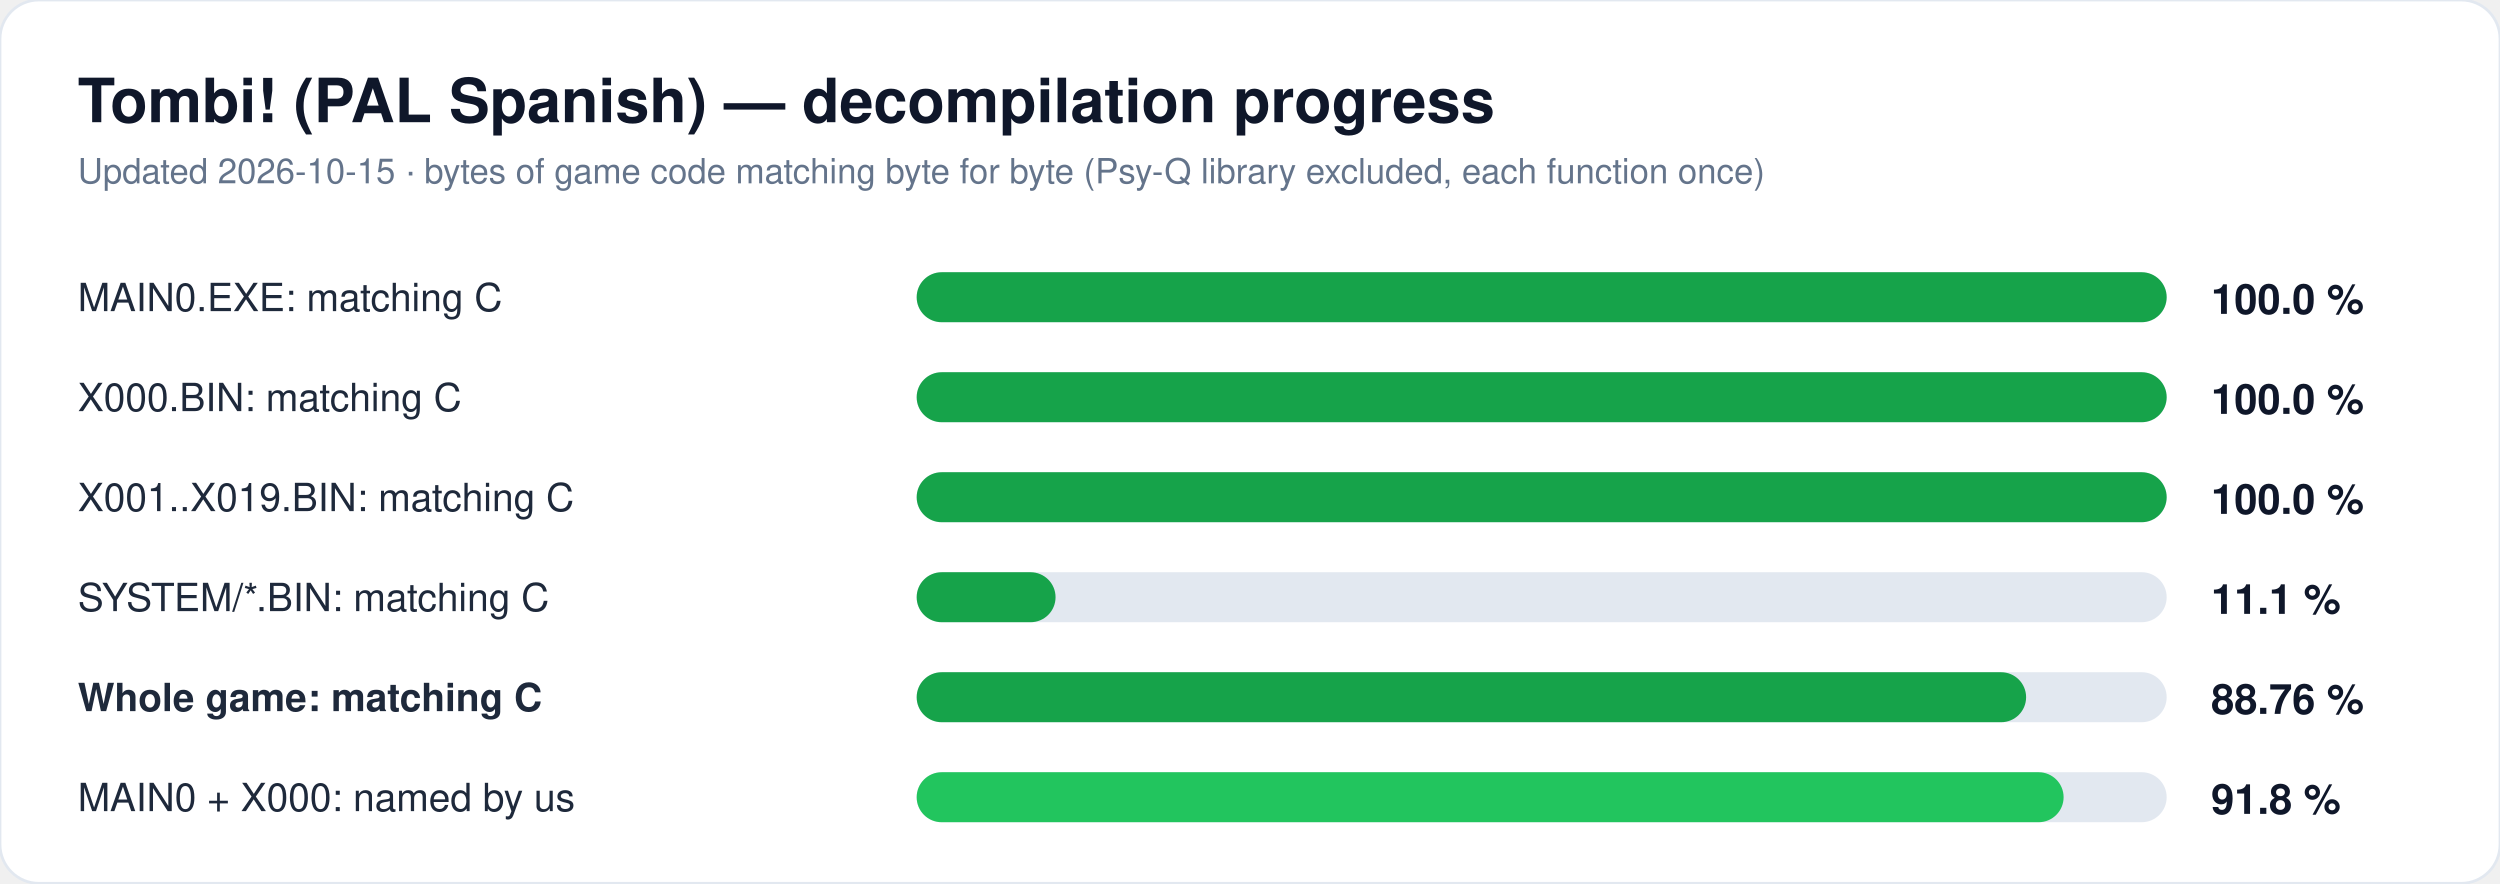
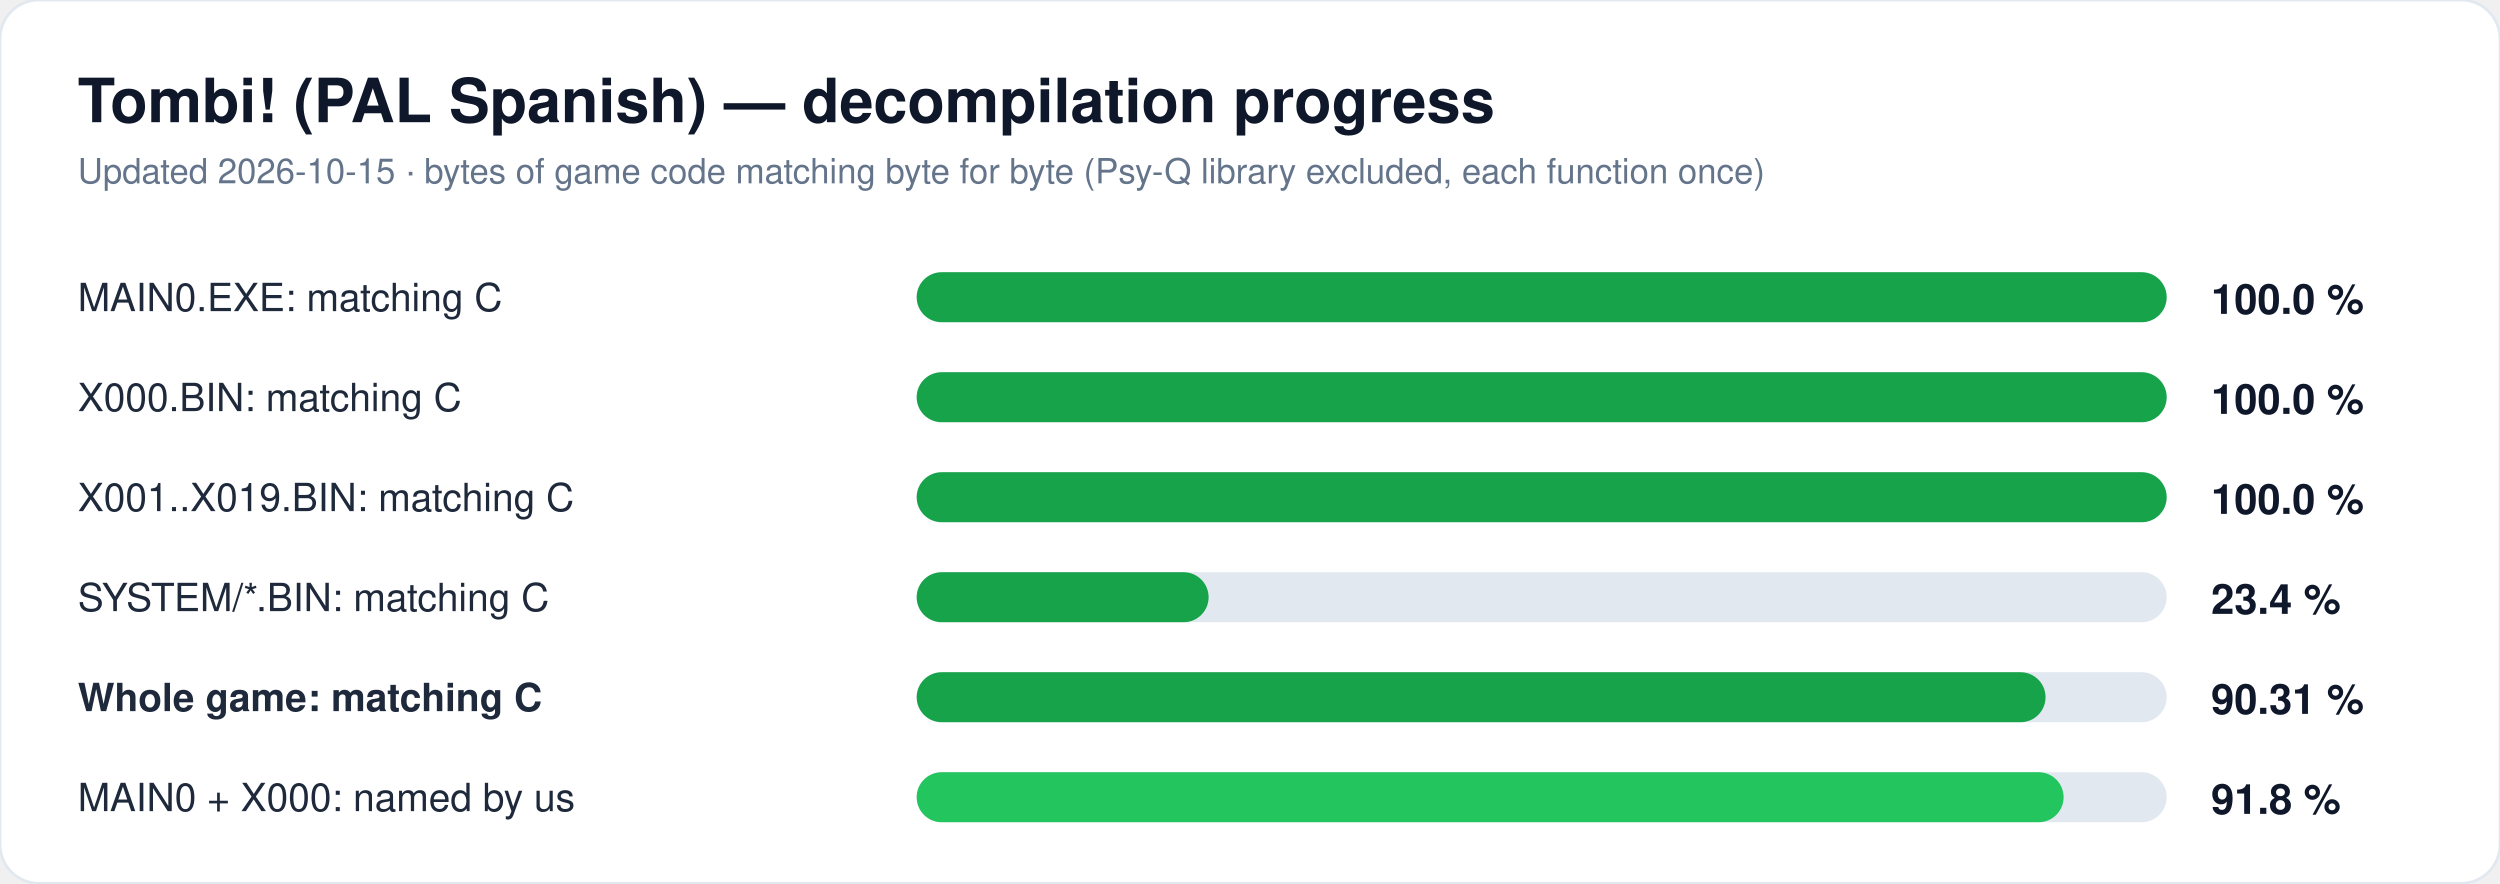
<svg xmlns="http://www.w3.org/2000/svg" width="900" height="318" viewBox="0 0 900 318" role="img" aria-label="Decompilation progress">
  <rect width="900" height="318" rx="14" fill="#ffffff" stroke="#e2e8f0" />
  <text x="28" y="44" font-family="Segoe UI,Helvetica,Arial,sans-serif" font-size="22" font-weight="700" fill="#0f172a">Tombi! (PAL Spanish) — decompilation progress</text>
  <text x="28" y="66" font-family="Segoe UI,Helvetica,Arial,sans-serif" font-size="12.5" fill="#64748b">Updated 2026-10-15 · bytes of game code matching byte for byte (Psy-Q library excluded, each function once)</text>
  <text x="28" y="112" font-family="Segoe UI,Helvetica,Arial,sans-serif" font-size="14" fill="#1e293b">MAIN0.EXE: matching C</text>
  <rect x="330" y="98" width="450" height="18" rx="9" fill="#e2e8f0" />
  <rect x="330" y="98" width="450.0" height="18" rx="9" fill="#16a34a" />
  <text x="796" y="113" font-family="Segoe UI,Helvetica,Arial,sans-serif" font-size="15" font-weight="700" fill="#0f172a">100.0 %</text>
  <text x="28" y="148" font-family="Segoe UI,Helvetica,Arial,sans-serif" font-size="14" fill="#1e293b">X000.BIN: matching C</text>
  <rect x="330" y="134" width="450" height="18" rx="9" fill="#e2e8f0" />
  <rect x="330" y="134" width="450.0" height="18" rx="9" fill="#16a34a" />
  <text x="796" y="149" font-family="Segoe UI,Helvetica,Arial,sans-serif" font-size="15" font-weight="700" fill="#0f172a">100.0 %</text>
  <text x="28" y="184" font-family="Segoe UI,Helvetica,Arial,sans-serif" font-size="14" fill="#1e293b">X001..X019.BIN: matching C</text>
  <rect x="330" y="170" width="450" height="18" rx="9" fill="#e2e8f0" />
  <rect x="330" y="170" width="450.0" height="18" rx="9" fill="#16a34a" />
  <text x="796" y="185" font-family="Segoe UI,Helvetica,Arial,sans-serif" font-size="15" font-weight="700" fill="#0f172a">100.0 %</text>
  <text x="28" y="220" font-family="Segoe UI,Helvetica,Arial,sans-serif" font-size="14" fill="#1e293b">SYSTEM/*.BIN: matching C</text>
  <rect x="330" y="206" width="450" height="18" rx="9" fill="#e2e8f0" />
-   <rect x="330" y="206" width="50.0" height="18" rx="9" fill="#16a34a" />
-   <text x="796" y="221" font-family="Segoe UI,Helvetica,Arial,sans-serif" font-size="15" font-weight="700" fill="#0f172a">11.1 %</text>
+   <rect x="330" y="206" width="105.1" height="18" rx="9" fill="#16a34a" />
+   <text x="796" y="221" font-family="Segoe UI,Helvetica,Arial,sans-serif" font-size="15" font-weight="700" fill="#0f172a">23.4 %</text>
  <text x="28" y="256" font-family="Segoe UI,Helvetica,Arial,sans-serif" font-size="14" font-weight="700" fill="#1e293b">Whole game: matching C</text>
  <rect x="330" y="242" width="450" height="18" rx="9" fill="#e2e8f0" />
-   <rect x="330" y="242" width="399.4" height="18" rx="9" fill="#16a34a" />
-   <text x="796" y="257" font-family="Segoe UI,Helvetica,Arial,sans-serif" font-size="15" font-weight="700" fill="#0f172a">88.76 %</text>
+   <rect x="330" y="242" width="406.4" height="18" rx="9" fill="#16a34a" />
+   <text x="796" y="257" font-family="Segoe UI,Helvetica,Arial,sans-serif" font-size="15" font-weight="700" fill="#0f172a">90.31 %</text>
  <text x="28" y="292" font-family="Segoe UI,Helvetica,Arial,sans-serif" font-size="14" fill="#1e293b">MAIN0 + X000: named by us</text>
  <rect x="330" y="278" width="450" height="18" rx="9" fill="#e2e8f0" />
  <rect x="330" y="278" width="412.9" height="18" rx="9" fill="#22c55e" />
  <text x="796" y="293" font-family="Segoe UI,Helvetica,Arial,sans-serif" font-size="15" font-weight="700" fill="#0f172a">91.8 %</text>
</svg>
